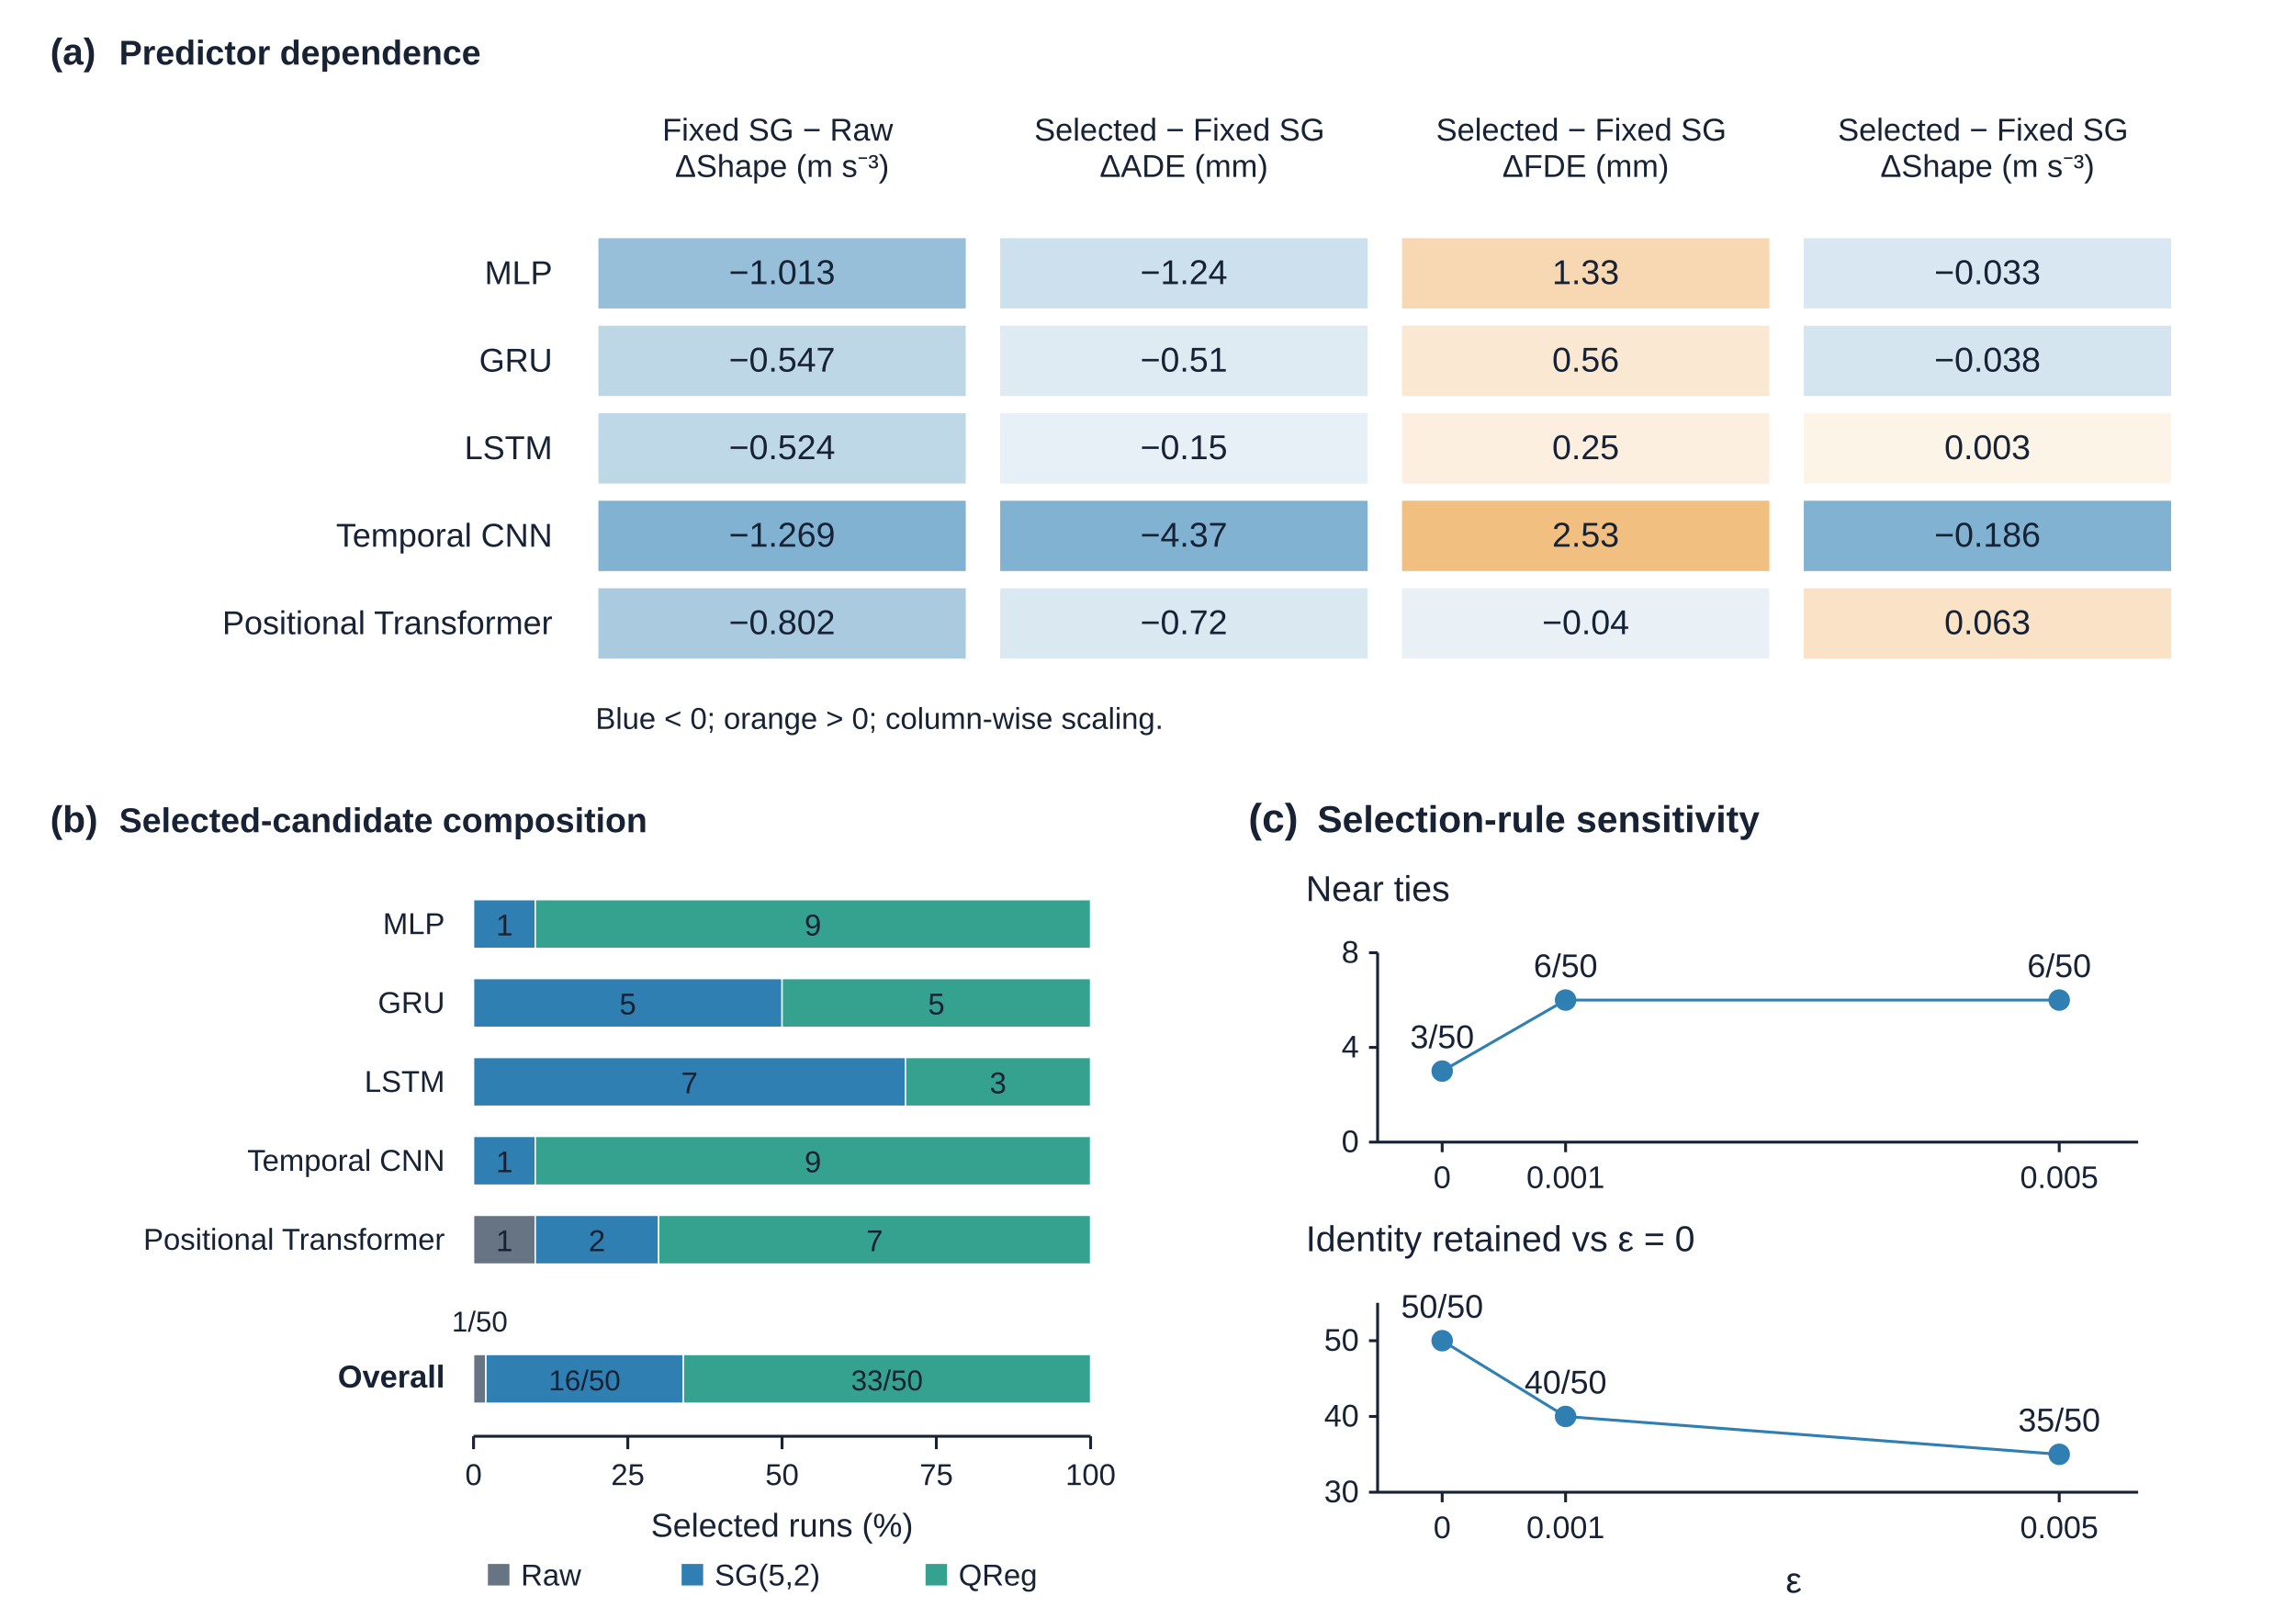
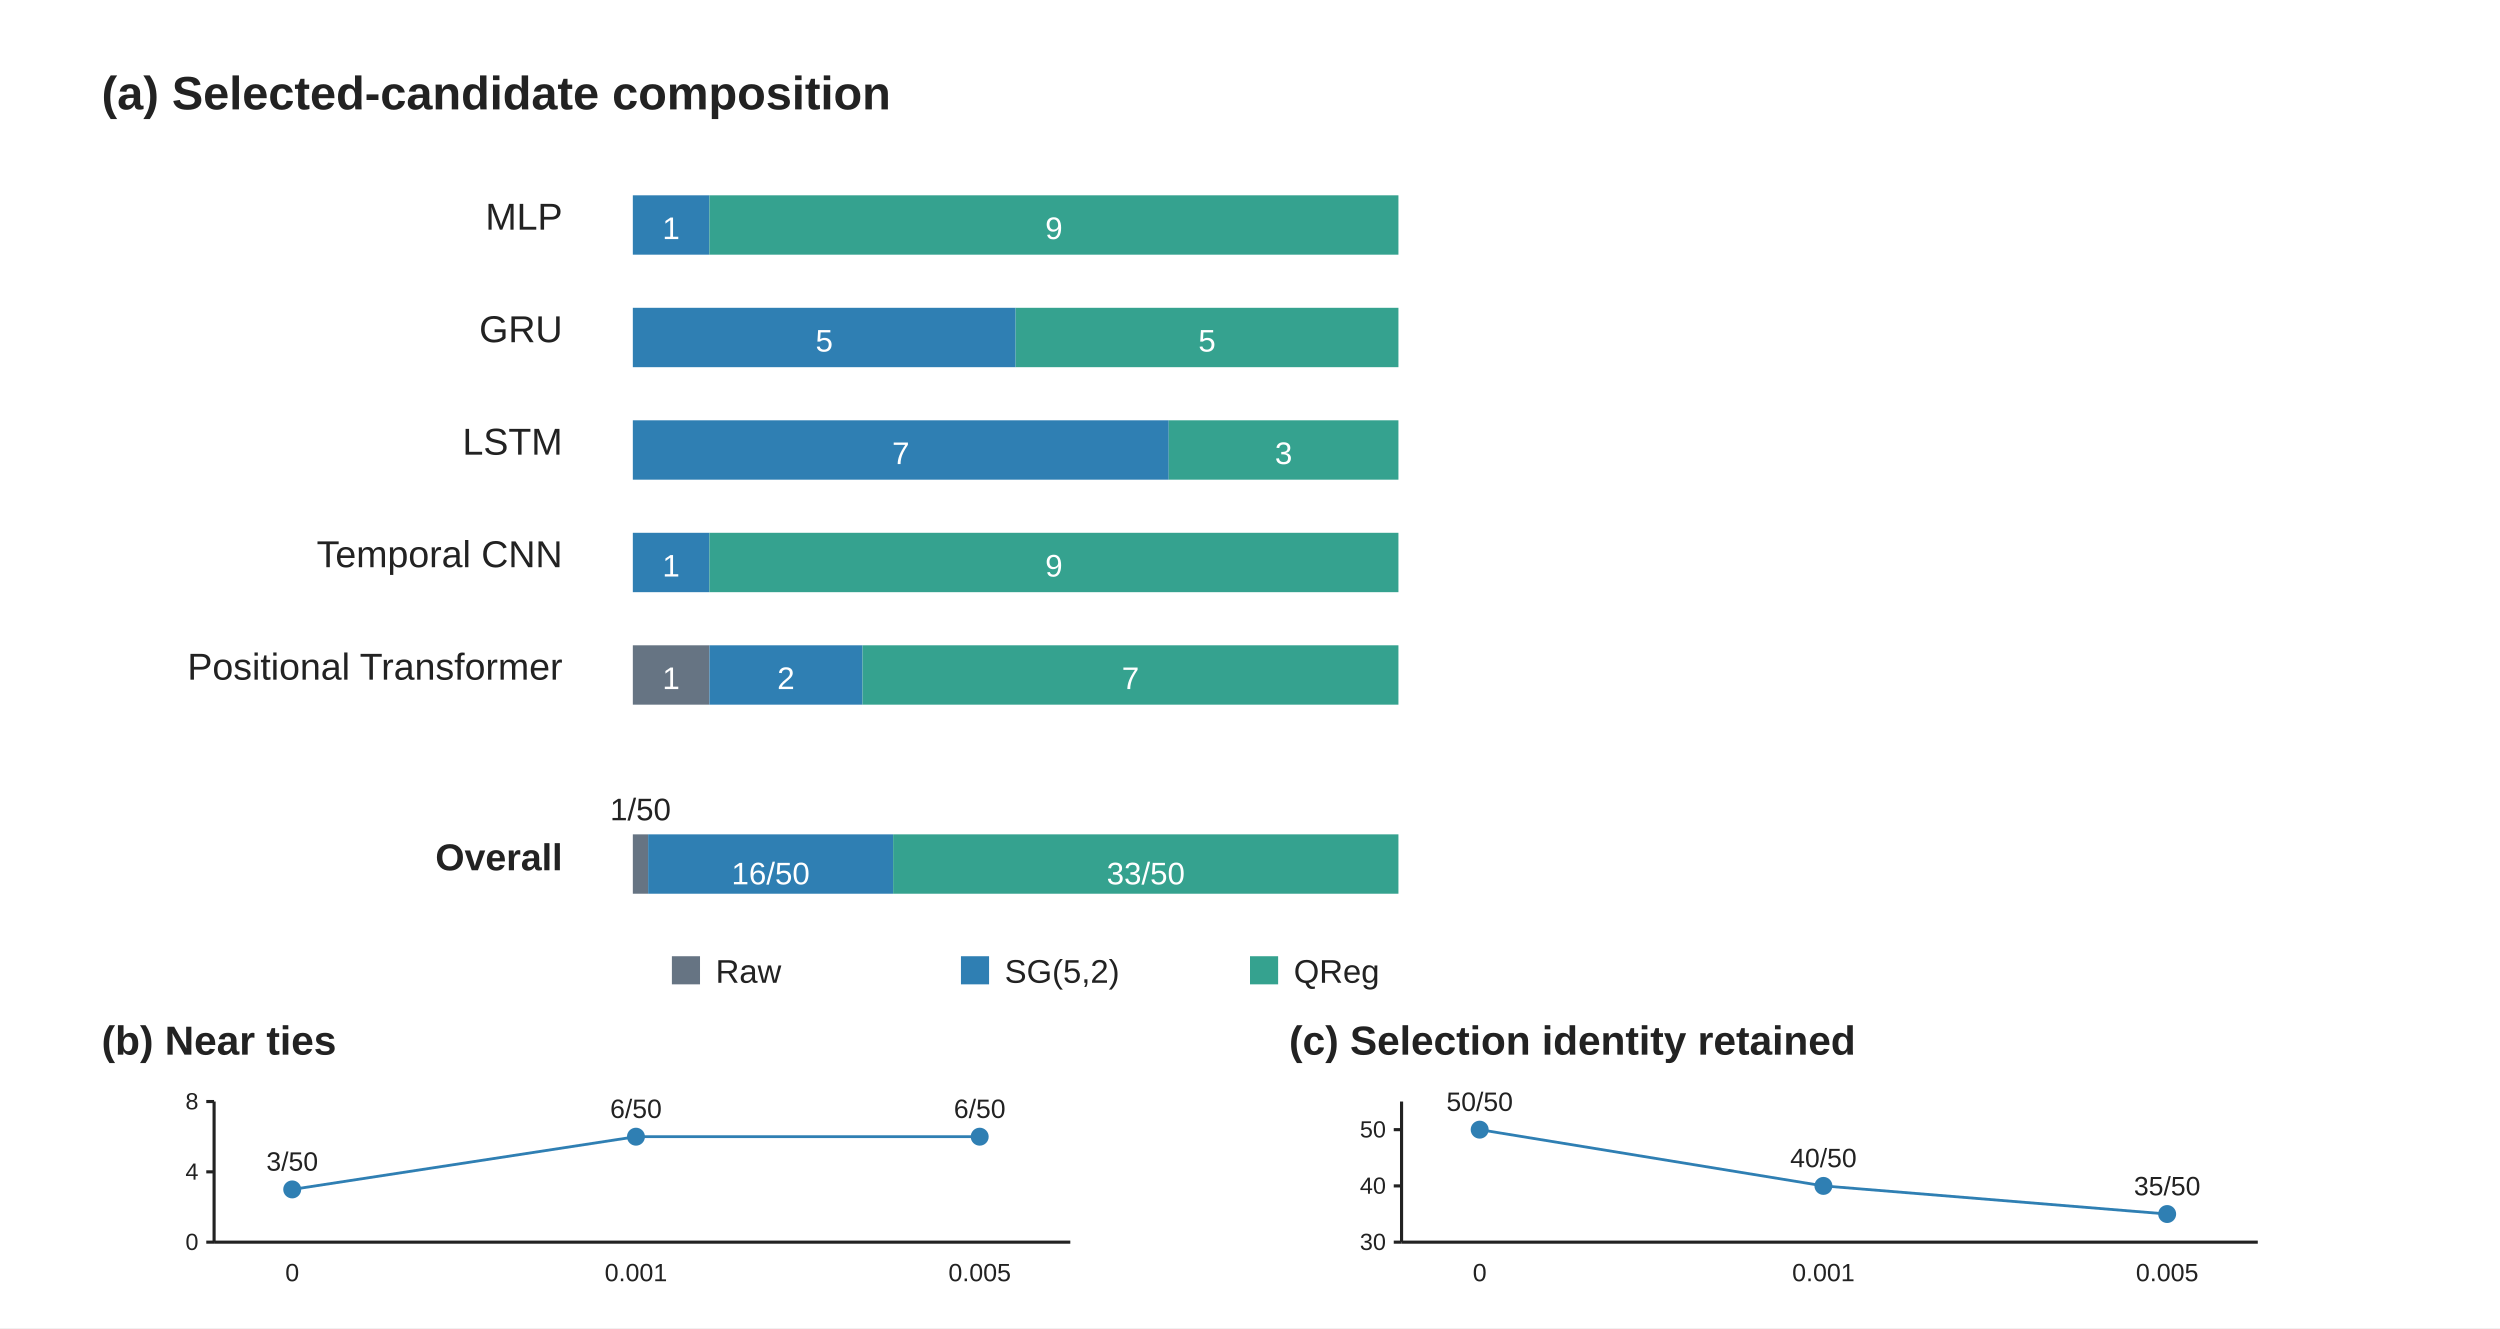
- <svg xmlns="http://www.w3.org/2000/svg" width="178mm" height="124.60mm" viewBox="0 0 1600 1120">
-   <style>text{font-family:Arial,Helvetica,sans-serif;fill:#172235}.axis{stroke:#172235;stroke-width:2;fill:none}.grid{stroke:#D8DEE4;stroke-width:1}.ref{stroke:#AEB7C0;stroke-width:2;stroke-dasharray:8 7}.thin{stroke-width:2;fill:none}</style>
-   <rect width="100%" height="100%" fill="white" />
-   <text x="35" y="45" font-size="26" font-weight="700" text-anchor="start" fill="#172235">(a)</text>
-   <text x="83" y="45" font-size="24" font-weight="700" text-anchor="start" fill="#172235">Predictor dependence</text>
-   <text x="545" y="98" font-size="22" font-weight="400" text-anchor="middle" fill="#172235">
-     <tspan x="545" dy="0">Fixed SG − Raw</tspan>
-     <tspan x="545" dy="25.3">ΔShape (m s⁻³)</tspan>
-   </text>
-   <text x="825" y="98" font-size="22" font-weight="400" text-anchor="middle" fill="#172235">
-     <tspan x="825" dy="0">Selected − Fixed SG</tspan>
-     <tspan x="825" dy="25.3">ΔADE (mm)</tspan>
-   </text>
-   <text x="1105" y="98" font-size="22" font-weight="400" text-anchor="middle" fill="#172235">
-     <tspan x="1105" dy="0">Selected − Fixed SG</tspan>
-     <tspan x="1105" dy="25.3">ΔFDE (mm)</tspan>
-   </text>
-   <text x="1385" y="98" font-size="22" font-weight="400" text-anchor="middle" fill="#172235">
-     <tspan x="1385" dy="0">Selected − Fixed SG</tspan>
-     <tspan x="1385" dy="25.3">ΔShape (m s⁻³)</tspan>
-   </text>
-   <text x="385" y="198" font-size="23" font-weight="400" text-anchor="end" fill="#172235">MLP</text>
-   <rect x="417" y="166" width="256" height="49" rx="0" fill="#2F7FB3" stroke="none" stroke-width="1" opacity="0.499" />
-   <text x="545" y="198" font-size="24" font-weight="400" text-anchor="middle" fill="#172235">−1.013</text>
-   <rect x="697" y="166" width="256" height="49" rx="0" fill="#2F7FB3" stroke="none" stroke-width="1" opacity="0.242" />
-   <text x="825" y="198" font-size="24" font-weight="400" text-anchor="middle" fill="#172235">−1.24</text>
-   <rect x="977" y="166" width="256" height="49" rx="0" fill="#E89429" stroke="none" stroke-width="1" opacity="0.363" />
-   <text x="1105" y="198" font-size="24" font-weight="400" text-anchor="middle" fill="#172235">1.33</text>
-   <rect x="1257" y="166" width="256" height="49" rx="0" fill="#2F7FB3" stroke="none" stroke-width="1" opacity="0.189" />
-   <text x="1385" y="198" font-size="24" font-weight="400" text-anchor="middle" fill="#172235">−0.033</text>
-   <text x="385" y="259" font-size="23" font-weight="400" text-anchor="end" fill="#172235">GRU</text>
-   <rect x="417" y="227" width="256" height="49" rx="0" fill="#2F7FB3" stroke="none" stroke-width="1" opacity="0.316" />
-   <text x="545" y="259" font-size="24" font-weight="400" text-anchor="middle" fill="#172235">−0.547</text>
-   <rect x="697" y="227" width="256" height="49" rx="0" fill="#2F7FB3" stroke="none" stroke-width="1" opacity="0.158" />
-   <text x="825" y="259" font-size="24" font-weight="400" text-anchor="middle" fill="#172235">−0.51</text>
-   <rect x="977" y="227" width="256" height="49" rx="0" fill="#E89429" stroke="none" stroke-width="1" opacity="0.211" />
-   <text x="1105" y="259" font-size="24" font-weight="400" text-anchor="middle" fill="#172235">0.56</text>
-   <rect x="1257" y="227" width="256" height="49" rx="0" fill="#2F7FB3" stroke="none" stroke-width="1" opacity="0.203" />
-   <text x="1385" y="259" font-size="24" font-weight="400" text-anchor="middle" fill="#172235">−0.038</text>
-   <text x="385" y="320" font-size="23" font-weight="400" text-anchor="end" fill="#172235">LSTM</text>
-   <rect x="417" y="288" width="256" height="49" rx="0" fill="#2F7FB3" stroke="none" stroke-width="1" opacity="0.307" />
-   <text x="545" y="320" font-size="24" font-weight="400" text-anchor="middle" fill="#172235">−0.524</text>
-   <rect x="697" y="288" width="256" height="49" rx="0" fill="#2F7FB3" stroke="none" stroke-width="1" opacity="0.118" />
-   <text x="825" y="320" font-size="24" font-weight="400" text-anchor="middle" fill="#172235">−0.15</text>
-   <rect x="977" y="288" width="256" height="49" rx="0" fill="#E89429" stroke="none" stroke-width="1" opacity="0.148" />
-   <text x="1105" y="320" font-size="24" font-weight="400" text-anchor="middle" fill="#172235">0.25</text>
-   <rect x="1257" y="288" width="256" height="49" rx="0" fill="#E89429" stroke="none" stroke-width="1" opacity="0.108" />
-   <text x="1385" y="320" font-size="24" font-weight="400" text-anchor="middle" fill="#172235">0.003</text>
-   <text x="385" y="381" font-size="23" font-weight="400" text-anchor="end" fill="#172235">Temporal CNN</text>
-   <rect x="417" y="349" width="256" height="49" rx="0" fill="#2F7FB3" stroke="none" stroke-width="1" opacity="0.6" />
-   <text x="545" y="381" font-size="24" font-weight="400" text-anchor="middle" fill="#172235">−1.269</text>
-   <rect x="697" y="349" width="256" height="49" rx="0" fill="#2F7FB3" stroke="none" stroke-width="1" opacity="0.6" />
-   <text x="825" y="381" font-size="24" font-weight="400" text-anchor="middle" fill="#172235">−4.37</text>
-   <rect x="977" y="349" width="256" height="49" rx="0" fill="#E89429" stroke="none" stroke-width="1" opacity="0.6" />
-   <text x="1105" y="381" font-size="24" font-weight="400" text-anchor="middle" fill="#172235">2.53</text>
-   <rect x="1257" y="349" width="256" height="49" rx="0" fill="#2F7FB3" stroke="none" stroke-width="1" opacity="0.6" />
-   <text x="1385" y="381" font-size="24" font-weight="400" text-anchor="middle" fill="#172235">−0.186</text>
-   <text x="385" y="442" font-size="23" font-weight="400" text-anchor="end" fill="#172235">Positional Transformer</text>
-   <rect x="417" y="410" width="256" height="49" rx="0" fill="#2F7FB3" stroke="none" stroke-width="1" opacity="0.416" />
-   <text x="545" y="442" font-size="24" font-weight="400" text-anchor="middle" fill="#172235">−0.802</text>
-   <rect x="697" y="410" width="256" height="49" rx="0" fill="#2F7FB3" stroke="none" stroke-width="1" opacity="0.183" />
-   <text x="825" y="442" font-size="24" font-weight="400" text-anchor="middle" fill="#172235">−0.72</text>
-   <rect x="977" y="410" width="256" height="49" rx="0" fill="#2F7FB3" stroke="none" stroke-width="1" opacity="0.109" />
-   <text x="1105" y="442" font-size="24" font-weight="400" text-anchor="middle" fill="#172235">−0.04</text>
-   <rect x="1257" y="410" width="256" height="49" rx="0" fill="#E89429" stroke="none" stroke-width="1" opacity="0.27" />
-   <text x="1385" y="442" font-size="24" font-weight="400" text-anchor="middle" fill="#172235">0.063</text>
-   <text x="415" y="508" font-size="21" font-weight="400" text-anchor="start" fill="#172235">Blue &lt; 0; orange &gt; 0; column-wise scaling.</text>
-   <text x="35" y="580" font-size="26" font-weight="700" text-anchor="start" fill="#172235">(b)</text>
-   <text x="83" y="580" font-size="24" font-weight="700" text-anchor="start" fill="#172235">Selected-candidate composition</text>
-   <text x="870" y="580" font-size="28.34" font-weight="700" text-anchor="start" fill="#172235">(c)</text>
-   <text x="918" y="580" font-size="26.16" font-weight="700" text-anchor="start" fill="#172235">Selection-rule sensitivity</text>
-   <text x="310" y="651" font-size="21" font-weight="400" text-anchor="end" fill="#172235">MLP</text>
-   <rect x="330.0" y="627" width="43.0" height="34" rx="0" fill="#2F7FB3" stroke="#FFFFFF" stroke-width="1" opacity="1" />
-   <text x="351.5" y="652" font-size="21" font-weight="400" text-anchor="middle" fill="#FFFFFF">1</text>
-   <rect x="373.0" y="627" width="387.0" height="34" rx="0" fill="#35A28F" stroke="#FFFFFF" stroke-width="1" opacity="1" />
-   <text x="566.5" y="652" font-size="21" font-weight="400" text-anchor="middle" fill="#FFFFFF">9</text>
-   <text x="310" y="706" font-size="21" font-weight="400" text-anchor="end" fill="#172235">GRU</text>
-   <rect x="330.0" y="682" width="215.0" height="34" rx="0" fill="#2F7FB3" stroke="#FFFFFF" stroke-width="1" opacity="1" />
-   <text x="437.5" y="707" font-size="21" font-weight="400" text-anchor="middle" fill="#FFFFFF">5</text>
-   <rect x="545.0" y="682" width="215.0" height="34" rx="0" fill="#35A28F" stroke="#FFFFFF" stroke-width="1" opacity="1" />
-   <text x="652.5" y="707" font-size="21" font-weight="400" text-anchor="middle" fill="#FFFFFF">5</text>
-   <text x="310" y="761" font-size="21" font-weight="400" text-anchor="end" fill="#172235">LSTM</text>
-   <rect x="330.0" y="737" width="301.0" height="34" rx="0" fill="#2F7FB3" stroke="#FFFFFF" stroke-width="1" opacity="1" />
-   <text x="480.5" y="762" font-size="21" font-weight="400" text-anchor="middle" fill="#FFFFFF">7</text>
-   <rect x="631.0" y="737" width="129.0" height="34" rx="0" fill="#35A28F" stroke="#FFFFFF" stroke-width="1" opacity="1" />
-   <text x="695.5" y="762" font-size="21" font-weight="400" text-anchor="middle" fill="#FFFFFF">3</text>
-   <text x="310" y="816" font-size="21" font-weight="400" text-anchor="end" fill="#172235">Temporal CNN</text>
-   <rect x="330.0" y="792" width="43.0" height="34" rx="0" fill="#2F7FB3" stroke="#FFFFFF" stroke-width="1" opacity="1" />
-   <text x="351.5" y="817" font-size="21" font-weight="400" text-anchor="middle" fill="#FFFFFF">1</text>
-   <rect x="373.0" y="792" width="387.0" height="34" rx="0" fill="#35A28F" stroke="#FFFFFF" stroke-width="1" opacity="1" />
-   <text x="566.5" y="817" font-size="21" font-weight="400" text-anchor="middle" fill="#FFFFFF">9</text>
-   <text x="310" y="871" font-size="21" font-weight="400" text-anchor="end" fill="#172235">Positional Transformer</text>
-   <rect x="330" y="847" width="43.0" height="34" rx="0" fill="#667483" stroke="#FFFFFF" stroke-width="1" opacity="1" />
-   <text x="351.5" y="872" font-size="21" font-weight="400" text-anchor="middle" fill="#FFFFFF">1</text>
-   <rect x="373.0" y="847" width="86.0" height="34" rx="0" fill="#2F7FB3" stroke="#FFFFFF" stroke-width="1" opacity="1" />
-   <text x="416.0" y="872" font-size="21" font-weight="400" text-anchor="middle" fill="#FFFFFF">2</text>
-   <rect x="459.0" y="847" width="301.0" height="34" rx="0" fill="#35A28F" stroke="#FFFFFF" stroke-width="1" opacity="1" />
-   <text x="609.5" y="872" font-size="21" font-weight="400" text-anchor="middle" fill="#FFFFFF">7</text>
-   <text x="310" y="967" font-size="22" font-weight="700" text-anchor="end" fill="#172235">Overall</text>
-   <rect x="330" y="944" width="8.6" height="34" rx="0" fill="#667483" stroke="#FFFFFF" stroke-width="1" opacity="1" />
-   <text x="334.3" y="928" font-size="20" font-weight="400" text-anchor="middle" fill="#172235">1/50</text>
-   <rect x="338.6" y="944" width="137.6" height="34" rx="0" fill="#2F7FB3" stroke="#FFFFFF" stroke-width="1" opacity="1" />
-   <text x="407.4" y="969" font-size="20" font-weight="400" text-anchor="middle" fill="#FFFFFF">16/50</text>
-   <rect x="476.2" y="944" width="283.8" height="34" rx="0" fill="#35A28F" stroke="#FFFFFF" stroke-width="1" opacity="1" />
-   <text x="618.1" y="969" font-size="20" font-weight="400" text-anchor="middle" fill="#FFFFFF">33/50</text>
-   <line x1="330" y1="1001" x2="760" y2="1001" stroke="#172235" stroke-width="2" />
-   <line x1="330.0" y1="1001" x2="330.0" y2="1010" stroke="#172235" stroke-width="2" />
-   <text x="330.0" y="1035" font-size="21" font-weight="400" text-anchor="middle" fill="#172235">0</text>
-   <line x1="437.5" y1="1001" x2="437.5" y2="1010" stroke="#172235" stroke-width="2" />
-   <text x="437.5" y="1035" font-size="21" font-weight="400" text-anchor="middle" fill="#172235">25</text>
-   <line x1="545.0" y1="1001" x2="545.0" y2="1010" stroke="#172235" stroke-width="2" />
-   <text x="545.0" y="1035" font-size="21" font-weight="400" text-anchor="middle" fill="#172235">50</text>
-   <line x1="652.5" y1="1001" x2="652.5" y2="1010" stroke="#172235" stroke-width="2" />
-   <text x="652.5" y="1035" font-size="21" font-weight="400" text-anchor="middle" fill="#172235">75</text>
-   <line x1="760.0" y1="1001" x2="760.0" y2="1010" stroke="#172235" stroke-width="2" />
-   <text x="760.0" y="1035" font-size="21" font-weight="400" text-anchor="middle" fill="#172235">100</text>
-   <text x="545.0" y="1071" font-size="23" font-weight="400" text-anchor="middle" fill="#172235">Selected runs (%)</text>
-   <rect x="340" y="1090" width="15" height="15" rx="0" fill="#667483" stroke="none" stroke-width="1" opacity="1" />
-   <text x="363" y="1105" font-size="21" font-weight="400" text-anchor="start" fill="#172235">Raw</text>
-   <rect x="475" y="1090" width="15" height="15" rx="0" fill="#2F7FB3" stroke="none" stroke-width="1" opacity="1" />
-   <text x="498" y="1105" font-size="21" font-weight="400" text-anchor="start" fill="#172235">SG(5,2)</text>
-   <rect x="645" y="1090" width="15" height="15" rx="0" fill="#35A28F" stroke="none" stroke-width="1" opacity="1" />
-   <text x="668" y="1105" font-size="21" font-weight="400" text-anchor="start" fill="#172235">QReg</text>
-   <text x="910" y="628" font-size="25.07" font-weight="400" text-anchor="start" fill="#172235">Near ties</text>
-   <line x1="960" y1="664" x2="960" y2="796" stroke="#172235" stroke-width="2" />
-   <line x1="960" y1="796" x2="1490" y2="796" stroke="#172235" stroke-width="2" />
-   <line x1="954" y1="796.0" x2="960" y2="796.0" stroke="#172235" stroke-width="2" />
-   <text x="947" y="803.0" font-size="21.8" font-weight="400" text-anchor="end" fill="#172235">0</text>
-   <line x1="954" y1="730.0" x2="960" y2="730.0" stroke="#172235" stroke-width="2" />
-   <text x="947" y="737.0" font-size="21.8" font-weight="400" text-anchor="end" fill="#172235">4</text>
-   <line x1="954" y1="664.0" x2="960" y2="664.0" stroke="#172235" stroke-width="2" />
-   <text x="947" y="671.0" font-size="21.8" font-weight="400" text-anchor="end" fill="#172235">8</text>
-   <circle cx="1005.0" cy="746.5" r="7" fill="#2F7FB3" stroke="#2F7FB3" stroke-width="1" />
-   <text x="1005.0" y="730.5" font-size="22.89" font-weight="400" text-anchor="middle" fill="#172235">3/50</text>
-   <line x1="1005.0" y1="796" x2="1005.0" y2="803" stroke="#172235" stroke-width="2" />
-   <text x="1005.0" y="828" font-size="21.8" font-weight="400" text-anchor="middle" fill="#172235">0</text>
-   <circle cx="1091.0" cy="697.0" r="7" fill="#2F7FB3" stroke="#2F7FB3" stroke-width="1" />
-   <text x="1091.0" y="681.0" font-size="22.89" font-weight="400" text-anchor="middle" fill="#172235">6/50</text>
-   <line x1="1091.0" y1="796" x2="1091.0" y2="803" stroke="#172235" stroke-width="2" />
-   <text x="1091.0" y="828" font-size="21.8" font-weight="400" text-anchor="middle" fill="#172235">0.001</text>
-   <circle cx="1435.0" cy="697.0" r="7" fill="#2F7FB3" stroke="#2F7FB3" stroke-width="1" />
-   <text x="1435.0" y="681.0" font-size="22.89" font-weight="400" text-anchor="middle" fill="#172235">6/50</text>
-   <line x1="1435.0" y1="796" x2="1435.0" y2="803" stroke="#172235" stroke-width="2" />
-   <text x="1435.0" y="828" font-size="21.8" font-weight="400" text-anchor="middle" fill="#172235">0.005</text>
-   <polyline points="1005.000,746.500 1091.000,697.000 1435.000,697.000" fill="none" stroke="#2F7FB3" stroke-width="2" stroke-linejoin="round" stroke-linecap="round" />
-   <text x="910" y="872" font-size="25.07" font-weight="400" text-anchor="start" fill="#172235">Identity retained vs ε = 0</text>
-   <line x1="960" y1="908" x2="960" y2="1040" stroke="#172235" stroke-width="2" />
-   <line x1="960" y1="1040" x2="1490" y2="1040" stroke="#172235" stroke-width="2" />
-   <line x1="954" y1="1040.0" x2="960" y2="1040.0" stroke="#172235" stroke-width="2" />
-   <text x="947" y="1047.0" font-size="21.8" font-weight="400" text-anchor="end" fill="#172235">30</text>
-   <line x1="954" y1="987.2" x2="960" y2="987.2" stroke="#172235" stroke-width="2" />
-   <text x="947" y="994.2" font-size="21.8" font-weight="400" text-anchor="end" fill="#172235">40</text>
-   <line x1="954" y1="934.4" x2="960" y2="934.4" stroke="#172235" stroke-width="2" />
-   <text x="947" y="941.4" font-size="21.8" font-weight="400" text-anchor="end" fill="#172235">50</text>
-   <circle cx="1005.0" cy="934.4" r="7" fill="#2F7FB3" stroke="#2F7FB3" stroke-width="1" />
-   <text x="1005.0" y="918.4" font-size="22.89" font-weight="400" text-anchor="middle" fill="#172235">50/50</text>
-   <line x1="1005.0" y1="1040" x2="1005.0" y2="1047" stroke="#172235" stroke-width="2" />
-   <text x="1005.0" y="1072" font-size="21.8" font-weight="400" text-anchor="middle" fill="#172235">0</text>
-   <circle cx="1091.0" cy="987.2" r="7" fill="#2F7FB3" stroke="#2F7FB3" stroke-width="1" />
-   <text x="1091.0" y="971.2" font-size="22.89" font-weight="400" text-anchor="middle" fill="#172235">40/50</text>
-   <line x1="1091.0" y1="1040" x2="1091.0" y2="1047" stroke="#172235" stroke-width="2" />
-   <text x="1091.0" y="1072" font-size="21.8" font-weight="400" text-anchor="middle" fill="#172235">0.001</text>
-   <circle cx="1435.0" cy="1013.6" r="7" fill="#2F7FB3" stroke="#2F7FB3" stroke-width="1" />
-   <text x="1435.0" y="997.6" font-size="22.89" font-weight="400" text-anchor="middle" fill="#172235">35/50</text>
-   <line x1="1435.0" y1="1040" x2="1435.0" y2="1047" stroke="#172235" stroke-width="2" />
-   <text x="1435.0" y="1072" font-size="21.8" font-weight="400" text-anchor="middle" fill="#172235">0.005</text>
-   <polyline points="1005.000,934.400 1091.000,987.200 1435.000,1013.600" fill="none" stroke="#2F7FB3" stroke-width="2" stroke-linejoin="round" stroke-linecap="round" />
-   <text x="1250" y="1110" font-size="25.07" font-weight="400" text-anchor="middle" fill="#172235">ε</text>
+ <svg xmlns="http://www.w3.org/2000/svg" width="178mm" height="94.56mm" viewBox="0 0 1600 850">
+   <rect x="0" y="0" width="1600" height="850" fill="white" />
+   <text x="65" y="70" fill="#222222" font-family="Arial,Helvetica,sans-serif" font-size="30" font-weight="700" text-anchor="start">(a)  Selected-candidate composition</text>
+   <text x="360" y="147" fill="#222222" font-family="Arial,Helvetica,sans-serif" font-size="24" font-weight="400" text-anchor="end">MLP</text>
+   <rect x="405" y="125" width="49" height="38" fill="#2F7FB3" />
+   <text x="429.5" y="153" fill="white" font-family="Arial,Helvetica,sans-serif" font-size="20" font-weight="400" text-anchor="middle">1</text>
+   <rect x="454" y="125" width="441" height="38" fill="#35A28F" />
+   <text x="674.5" y="153" fill="white" font-family="Arial,Helvetica,sans-serif" font-size="20" font-weight="400" text-anchor="middle">9</text>
+   <text x="360" y="219" fill="#222222" font-family="Arial,Helvetica,sans-serif" font-size="24" font-weight="400" text-anchor="end">GRU</text>
+   <rect x="405" y="197" width="245" height="38" fill="#2F7FB3" />
+   <text x="527.5" y="225" fill="white" font-family="Arial,Helvetica,sans-serif" font-size="20" font-weight="400" text-anchor="middle">5</text>
+   <rect x="650" y="197" width="245" height="38" fill="#35A28F" />
+   <text x="772.5" y="225" fill="white" font-family="Arial,Helvetica,sans-serif" font-size="20" font-weight="400" text-anchor="middle">5</text>
+   <text x="360" y="291" fill="#222222" font-family="Arial,Helvetica,sans-serif" font-size="24" font-weight="400" text-anchor="end">LSTM</text>
+   <rect x="405" y="269" width="343" height="38" fill="#2F7FB3" />
+   <text x="576.5" y="297" fill="white" font-family="Arial,Helvetica,sans-serif" font-size="20" font-weight="400" text-anchor="middle">7</text>
+   <rect x="748" y="269" width="147" height="38" fill="#35A28F" />
+   <text x="821.5" y="297" fill="white" font-family="Arial,Helvetica,sans-serif" font-size="20" font-weight="400" text-anchor="middle">3</text>
+   <text x="360" y="363" fill="#222222" font-family="Arial,Helvetica,sans-serif" font-size="24" font-weight="400" text-anchor="end">Temporal CNN</text>
+   <rect x="405" y="341" width="49" height="38" fill="#2F7FB3" />
+   <text x="429.5" y="369" fill="white" font-family="Arial,Helvetica,sans-serif" font-size="20" font-weight="400" text-anchor="middle">1</text>
+   <rect x="454" y="341" width="441" height="38" fill="#35A28F" />
+   <text x="674.5" y="369" fill="white" font-family="Arial,Helvetica,sans-serif" font-size="20" font-weight="400" text-anchor="middle">9</text>
+   <text x="360" y="435" fill="#222222" font-family="Arial,Helvetica,sans-serif" font-size="24" font-weight="400" text-anchor="end">Positional Transformer</text>
+   <rect x="405" y="413" width="49" height="38" fill="#667483" />
+   <text x="429.5" y="441" fill="white" font-family="Arial,Helvetica,sans-serif" font-size="20" font-weight="400" text-anchor="middle">1</text>
+   <rect x="454" y="413" width="98" height="38" fill="#2F7FB3" />
+   <text x="503.0" y="441" fill="white" font-family="Arial,Helvetica,sans-serif" font-size="20" font-weight="400" text-anchor="middle">2</text>
+   <rect x="552" y="413" width="343" height="38" fill="#35A28F" />
+   <text x="723.5" y="441" fill="white" font-family="Arial,Helvetica,sans-serif" font-size="20" font-weight="400" text-anchor="middle">7</text>
+   <text x="360" y="557" fill="#222222" font-family="Arial,Helvetica,sans-serif" font-size="24" font-weight="700" text-anchor="end">Overall</text>
+   <rect x="405" y="534" width="9.8" height="38" fill="#667483" />
+   <text x="409.9" y="525" fill="#222222" font-family="Arial,Helvetica,sans-serif" font-size="20" font-weight="400" text-anchor="middle">1/50</text>
+   <rect x="414.8" y="534" width="156.8" height="38" fill="#2F7FB3" />
+   <text x="493.2" y="566" fill="white" font-family="Arial,Helvetica,sans-serif" font-size="20" font-weight="400" text-anchor="middle">16/50</text>
+   <rect x="571.6" y="534" width="323.4" height="38" fill="#35A28F" />
+   <text x="733.3" y="566" fill="white" font-family="Arial,Helvetica,sans-serif" font-size="20" font-weight="400" text-anchor="middle">33/50</text>
+   <rect x="430" y="612" width="18" height="18" fill="#667483" />
+   <text x="458" y="629" fill="#222222" font-family="Arial,Helvetica,sans-serif" font-size="21" font-weight="400" text-anchor="start">Raw</text>
+   <rect x="615" y="612" width="18" height="18" fill="#2F7FB3" />
+   <text x="643" y="629" fill="#222222" font-family="Arial,Helvetica,sans-serif" font-size="21" font-weight="400" text-anchor="start">SG(5,2)</text>
+   <rect x="800" y="612" width="18" height="18" fill="#35A28F" />
+   <text x="828" y="629" fill="#222222" font-family="Arial,Helvetica,sans-serif" font-size="21" font-weight="400" text-anchor="start">QReg</text>
+   <text x="65" y="675" fill="#222222" font-family="Arial,Helvetica,sans-serif" font-size="26" font-weight="700" text-anchor="start">(b)  Near ties</text>
+   <line x1="137" y1="705" x2="137" y2="795" stroke="#222222" stroke-width="2" />
+   <line x1="137" y1="795" x2="685" y2="795" stroke="#222222" stroke-width="2" />
+   <line x1="132" y1="795.0" x2="137" y2="795.0" stroke="#222222" stroke-width="2" />
+   <text x="127" y="800.0" fill="#222222" font-family="Arial,Helvetica,sans-serif" font-size="15" font-weight="400" text-anchor="end">0</text>
+   <line x1="132" y1="750.0" x2="137" y2="750.0" stroke="#222222" stroke-width="2" />
+   <text x="127" y="755.0" fill="#222222" font-family="Arial,Helvetica,sans-serif" font-size="15" font-weight="400" text-anchor="end">4</text>
+   <line x1="132" y1="705.0" x2="137" y2="705.0" stroke="#222222" stroke-width="2" />
+   <text x="127" y="710.0" fill="#222222" font-family="Arial,Helvetica,sans-serif" font-size="15" font-weight="400" text-anchor="end">8</text>
+   <circle cx="187" cy="761.25" r="5" fill="#2F7FB3" stroke="#2F7FB3" stroke-width="1.5" />
+   <text x="187" y="749.25" fill="#222222" font-family="Arial,Helvetica,sans-serif" font-size="17" font-weight="400" text-anchor="middle">3/50</text>
+   <text x="187" y="820" fill="#222222" font-family="Arial,Helvetica,sans-serif" font-size="16" font-weight="400" text-anchor="middle">0</text>
+   <circle cx="407" cy="727.5" r="5" fill="#2F7FB3" stroke="#2F7FB3" stroke-width="1.5" />
+   <text x="407" y="715.5" fill="#222222" font-family="Arial,Helvetica,sans-serif" font-size="17" font-weight="400" text-anchor="middle">6/50</text>
+   <text x="407" y="820" fill="#222222" font-family="Arial,Helvetica,sans-serif" font-size="16" font-weight="400" text-anchor="middle">0.001</text>
+   <circle cx="627" cy="727.5" r="5" fill="#2F7FB3" stroke="#2F7FB3" stroke-width="1.5" />
+   <text x="627" y="715.5" fill="#222222" font-family="Arial,Helvetica,sans-serif" font-size="17" font-weight="400" text-anchor="middle">6/50</text>
+   <text x="627" y="820" fill="#222222" font-family="Arial,Helvetica,sans-serif" font-size="16" font-weight="400" text-anchor="middle">0.005</text>
+   <polyline points="187.00,761.25 407.00,727.50 627.00,727.50" fill="none" stroke="#2F7FB3" stroke-width="1.8" />
+   <text x="825" y="675" fill="#222222" font-family="Arial,Helvetica,sans-serif" font-size="26" font-weight="700" text-anchor="start">(c)  Selection identity retained</text>
+   <line x1="897" y1="705" x2="897" y2="795" stroke="#222222" stroke-width="2" />
+   <line x1="897" y1="795" x2="1445" y2="795" stroke="#222222" stroke-width="2" />
+   <line x1="892" y1="795.0" x2="897" y2="795.0" stroke="#222222" stroke-width="2" />
+   <text x="887" y="800.0" fill="#222222" font-family="Arial,Helvetica,sans-serif" font-size="15" font-weight="400" text-anchor="end">30</text>
+   <line x1="892" y1="759.0" x2="897" y2="759.0" stroke="#222222" stroke-width="2" />
+   <text x="887" y="764.0" fill="#222222" font-family="Arial,Helvetica,sans-serif" font-size="15" font-weight="400" text-anchor="end">40</text>
+   <line x1="892" y1="723.0" x2="897" y2="723.0" stroke="#222222" stroke-width="2" />
+   <text x="887" y="728.0" fill="#222222" font-family="Arial,Helvetica,sans-serif" font-size="15" font-weight="400" text-anchor="end">50</text>
+   <circle cx="947" cy="723.0" r="5" fill="#2F7FB3" stroke="#2F7FB3" stroke-width="1.5" />
+   <text x="947" y="711.0" fill="#222222" font-family="Arial,Helvetica,sans-serif" font-size="17" font-weight="400" text-anchor="middle">50/50</text>
+   <text x="947" y="820" fill="#222222" font-family="Arial,Helvetica,sans-serif" font-size="16" font-weight="400" text-anchor="middle">0</text>
+   <circle cx="1167" cy="759.0" r="5" fill="#2F7FB3" stroke="#2F7FB3" stroke-width="1.5" />
+   <text x="1167" y="747.0" fill="#222222" font-family="Arial,Helvetica,sans-serif" font-size="17" font-weight="400" text-anchor="middle">40/50</text>
+   <text x="1167" y="820" fill="#222222" font-family="Arial,Helvetica,sans-serif" font-size="16" font-weight="400" text-anchor="middle">0.001</text>
+   <circle cx="1387" cy="777.0" r="5" fill="#2F7FB3" stroke="#2F7FB3" stroke-width="1.5" />
+   <text x="1387" y="765.0" fill="#222222" font-family="Arial,Helvetica,sans-serif" font-size="17" font-weight="400" text-anchor="middle">35/50</text>
+   <text x="1387" y="820" fill="#222222" font-family="Arial,Helvetica,sans-serif" font-size="16" font-weight="400" text-anchor="middle">0.005</text>
+   <polyline points="947.00,723.00 1167.00,759.00 1387.00,777.00" fill="none" stroke="#2F7FB3" stroke-width="1.8" />
</svg>
